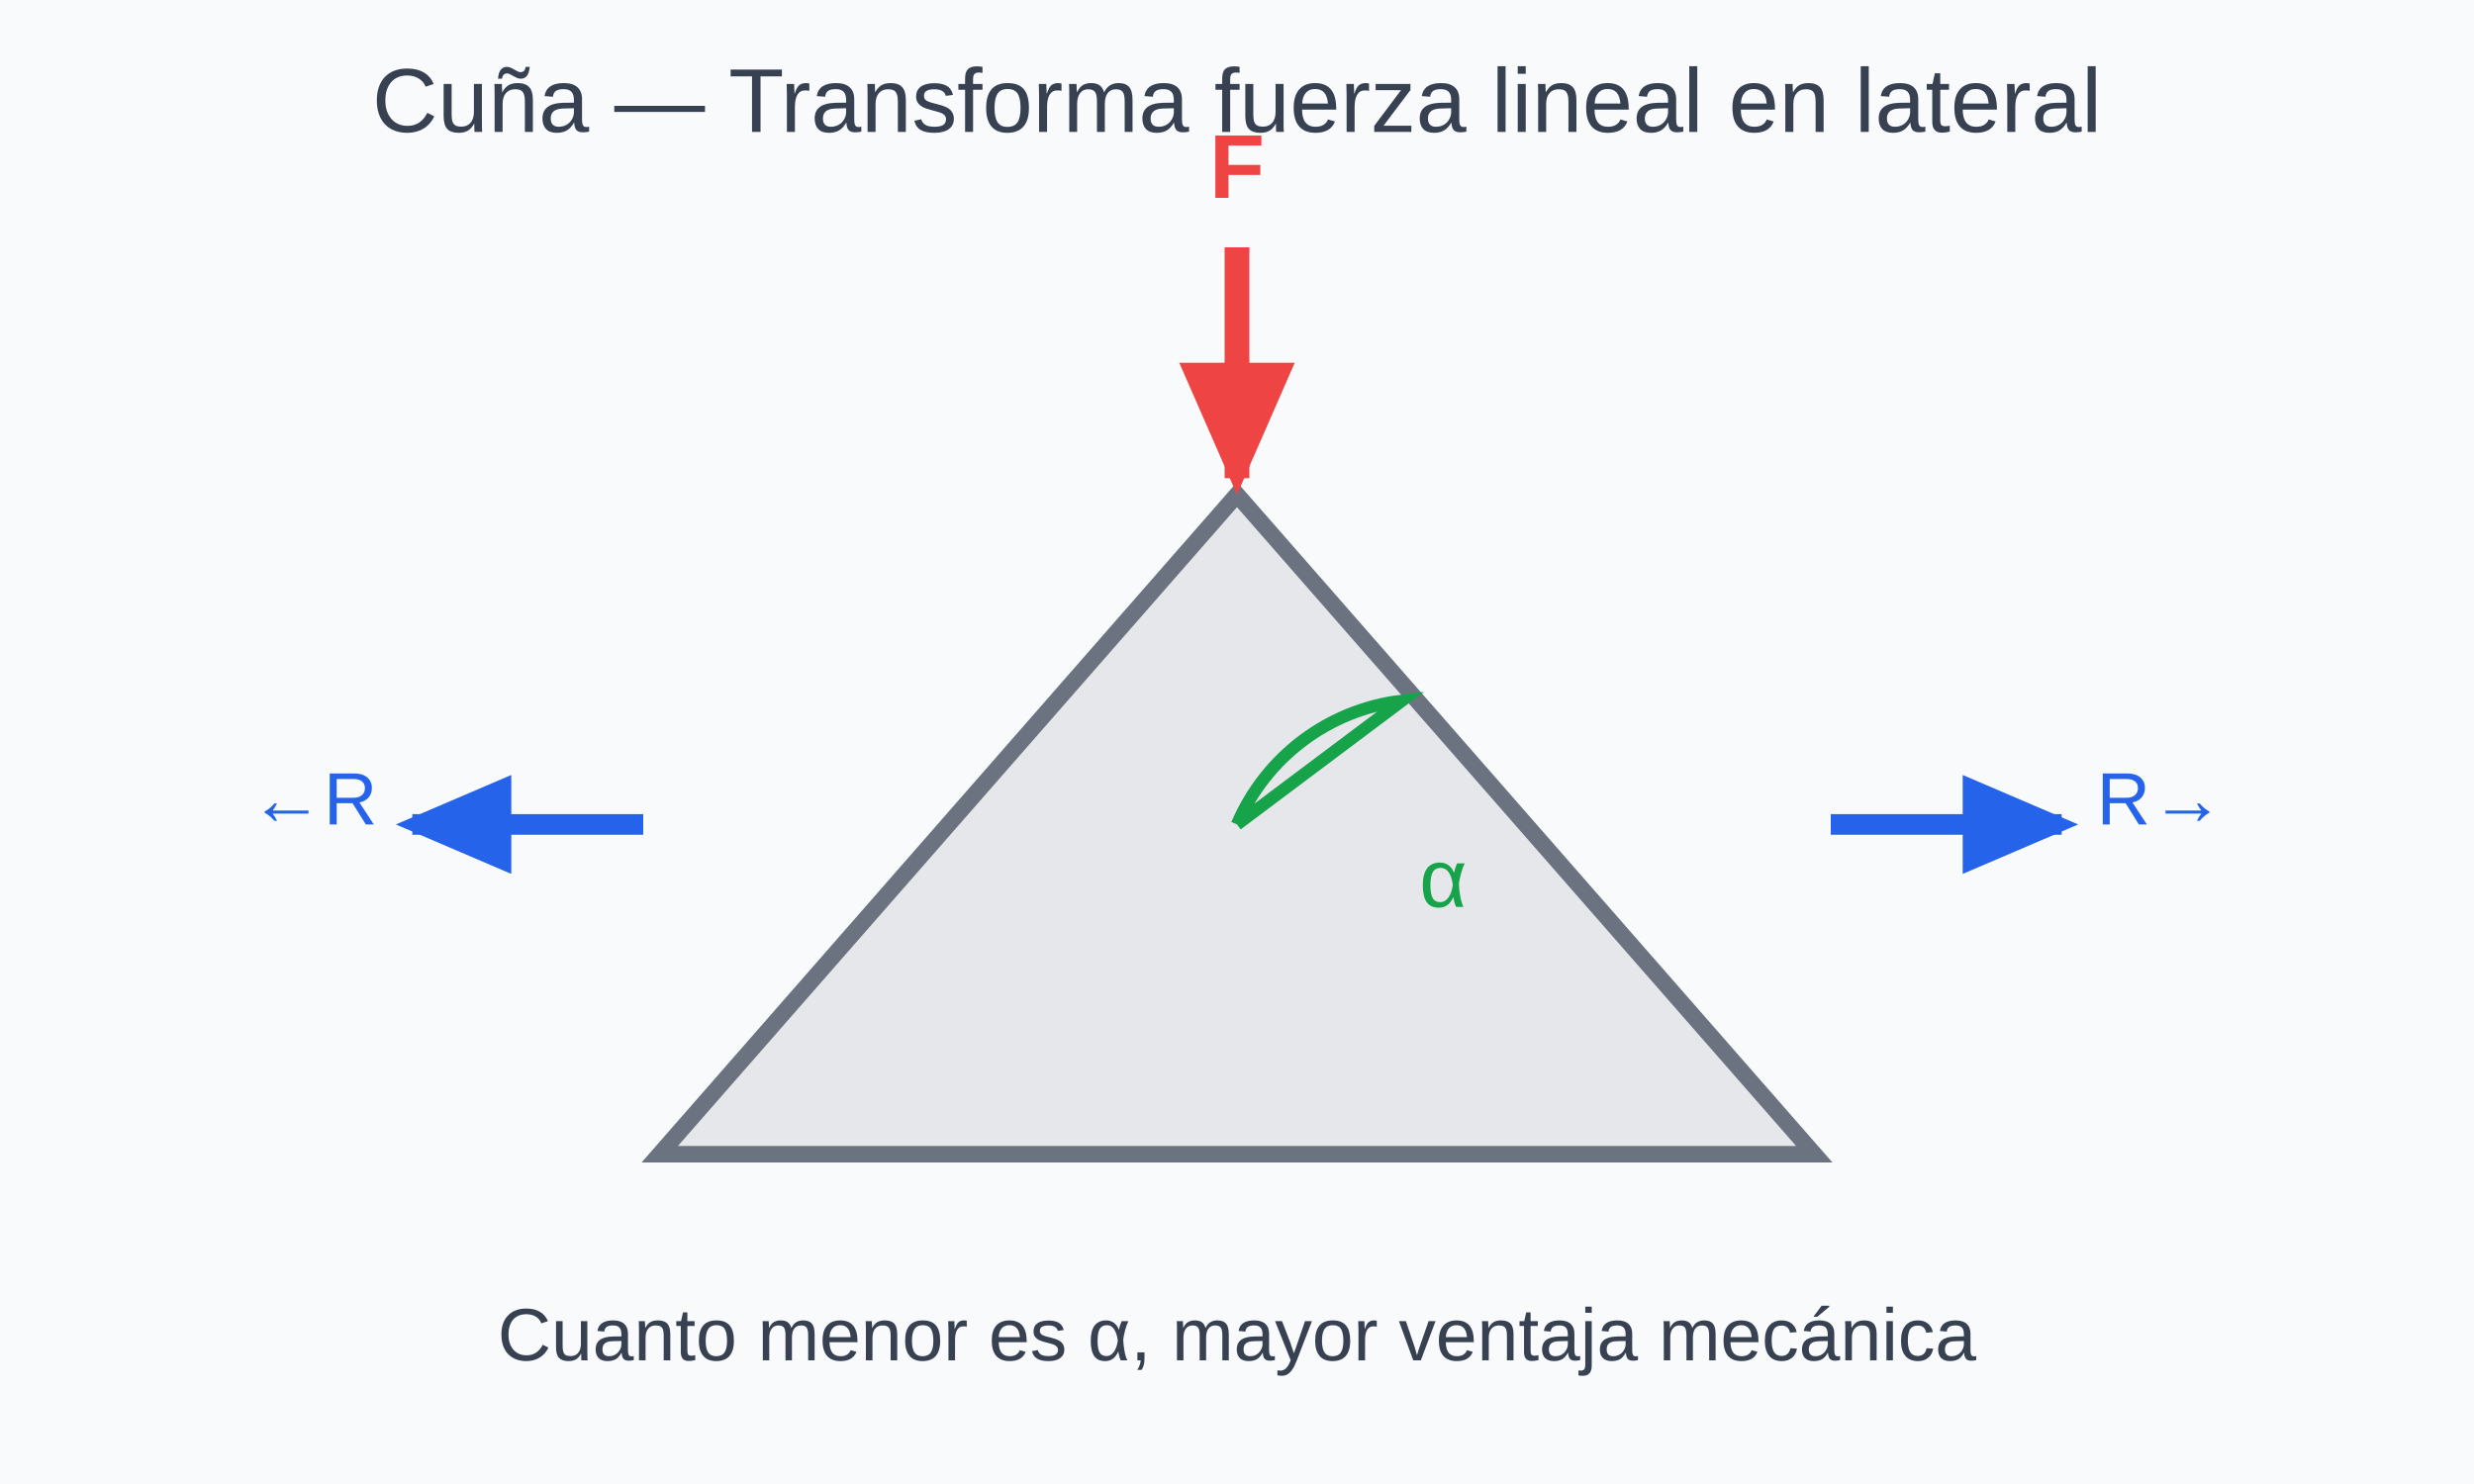
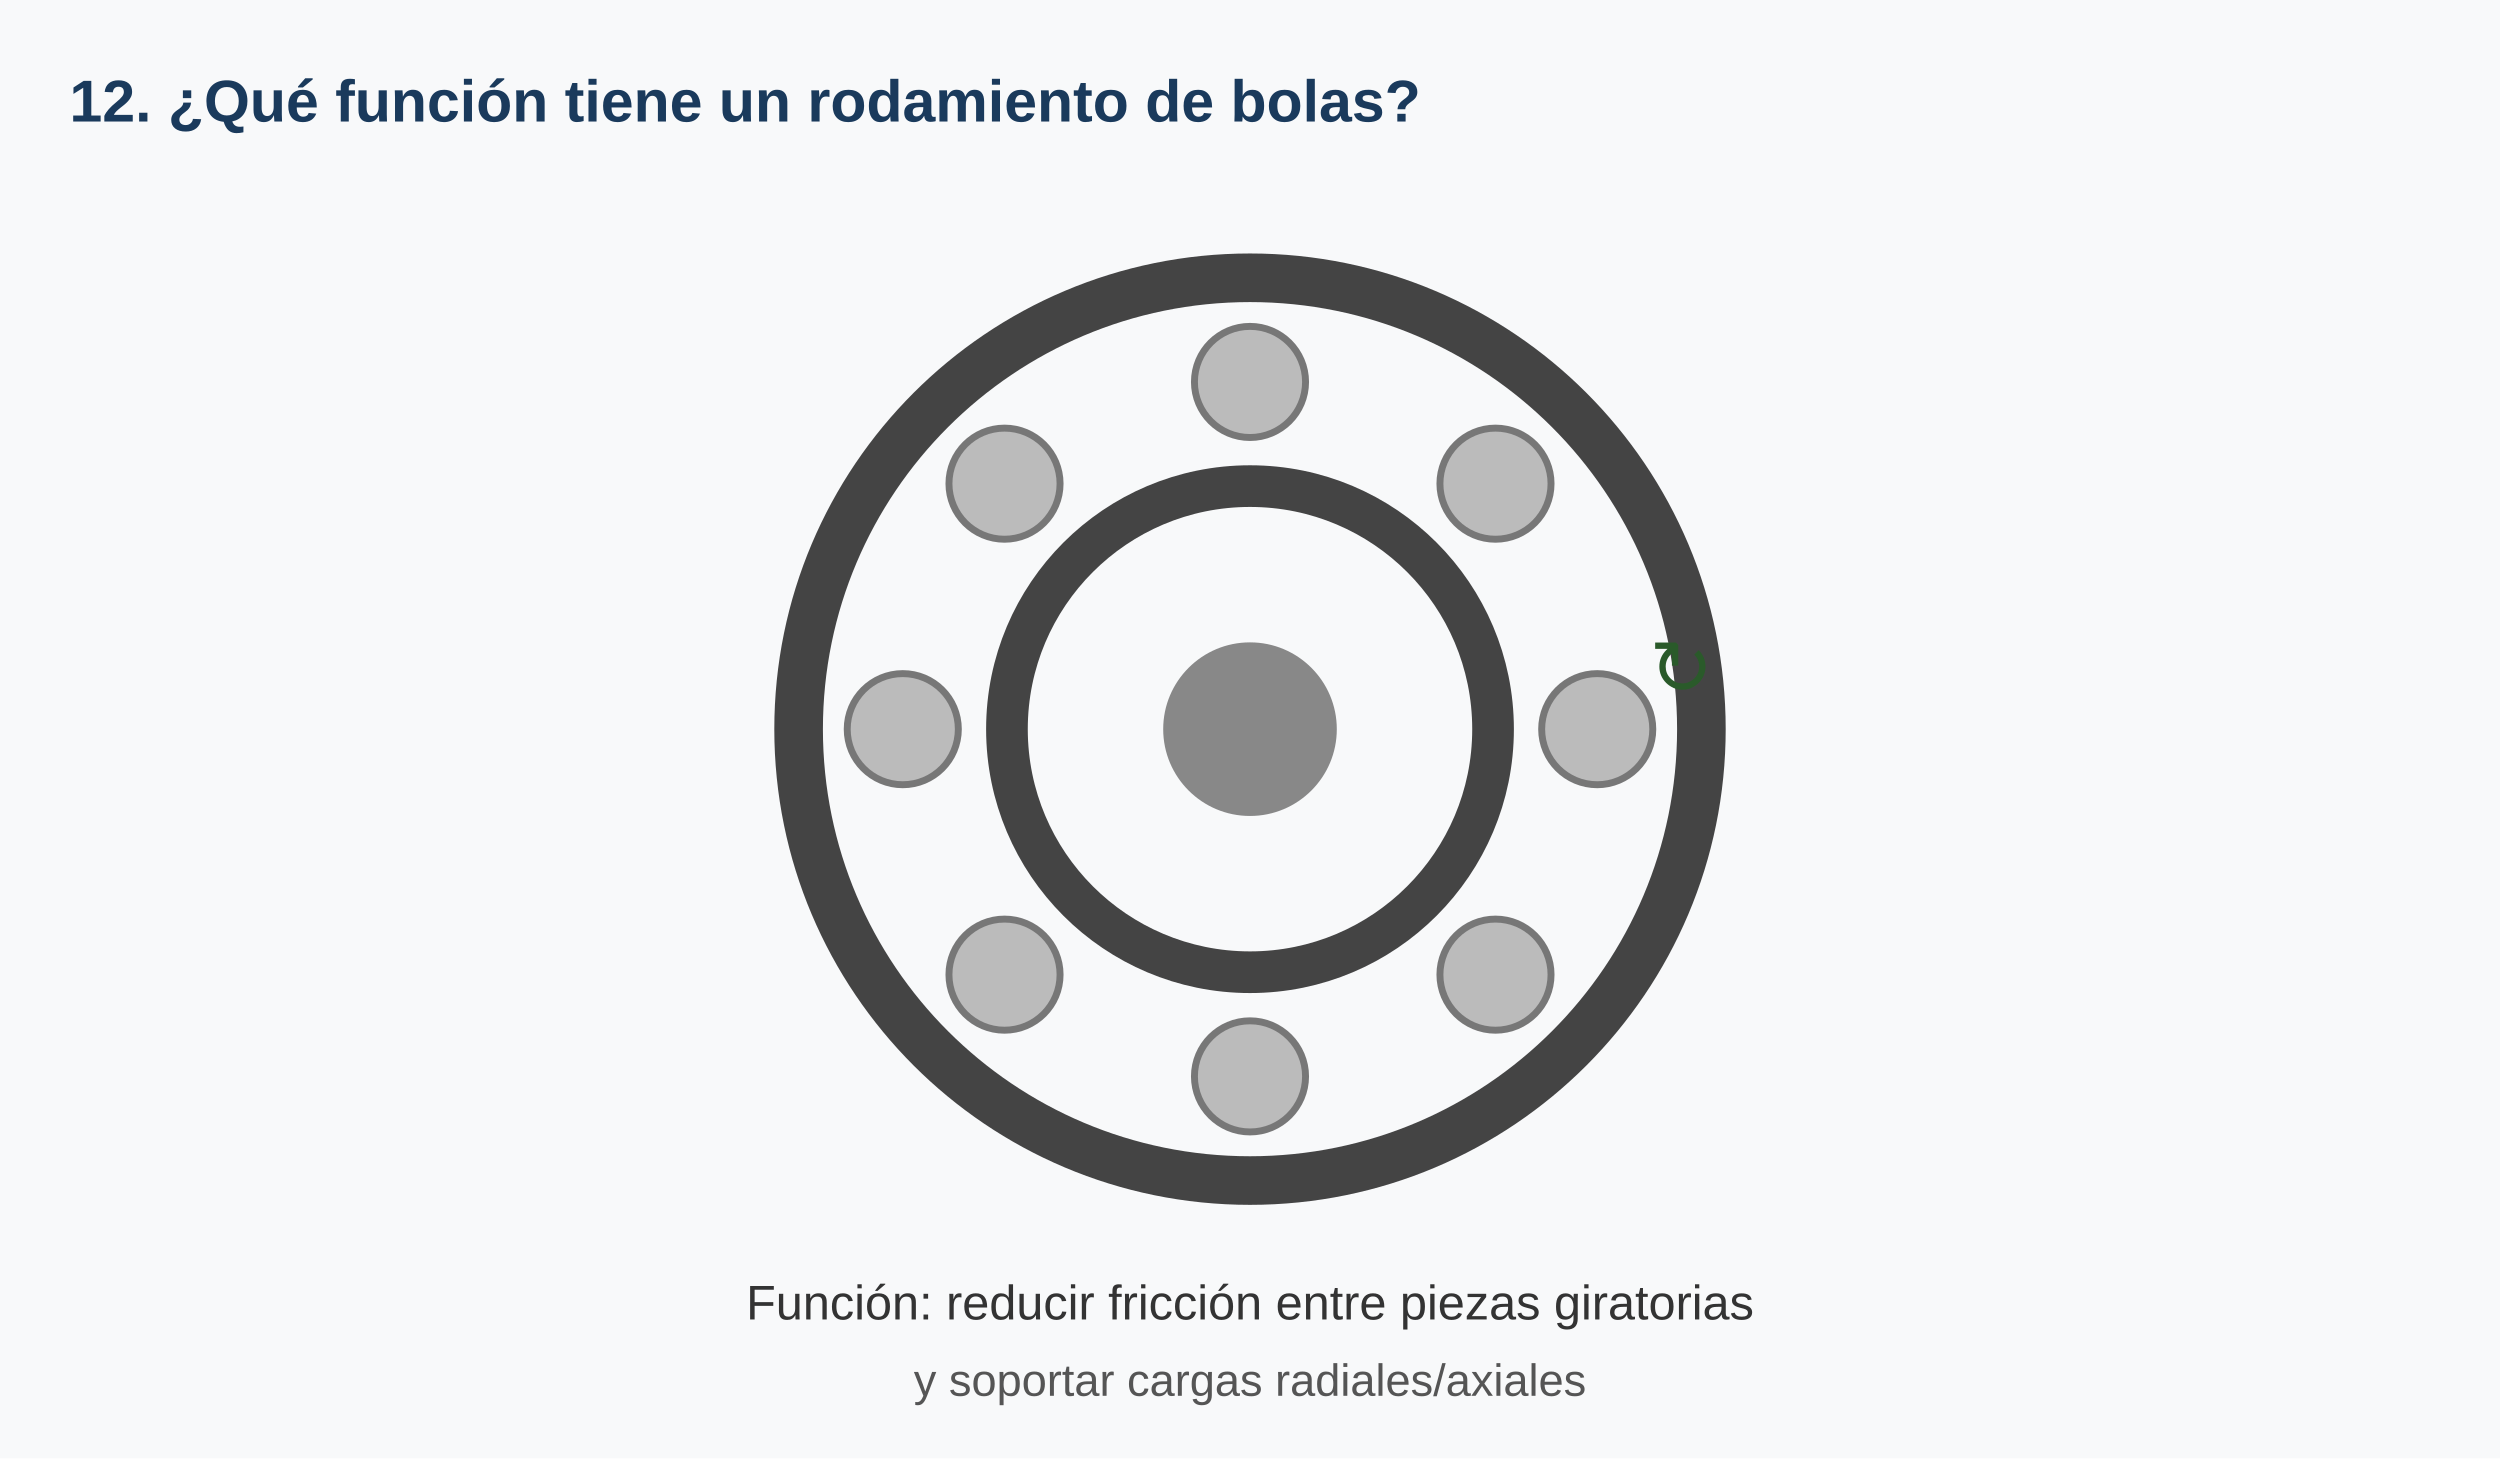
- <svg xmlns="http://www.w3.org/2000/svg" viewBox="0 0 300 180" width="300" height="180">
-   <rect width="300" height="180" fill="#f9fafb" />
-   <text x="150" y="16" text-anchor="middle" font-size="11" fill="#374151" font-family="Arial">Cuña — Transforma fuerza lineal en lateral</text>
-   <polygon points="80,140 220,140 150,60" fill="#e5e7eb" stroke="#6b7280" stroke-width="2" />
-   <line x1="150" y1="30" x2="150" y2="58" stroke="#ef4444" stroke-width="3" />
-   <polygon points="150,60 143,44 157,44" fill="#ef4444" />
-   <text x="150" y="24" text-anchor="middle" font-size="11" font-weight="bold" fill="#ef4444" font-family="Arial">F</text>
-   <line x1="78" y1="100" x2="50" y2="100" stroke="#2563eb" stroke-width="2.5" />
-   <polygon points="48,100 62,94 62,106" fill="#2563eb" />
-   <text x="38" y="100" text-anchor="middle" font-size="9" fill="#2563eb" font-family="Arial">←R</text>
-   <line x1="222" y1="100" x2="250" y2="100" stroke="#2563eb" stroke-width="2.5" />
-   <polygon points="252,100 238,94 238,106" fill="#2563eb" />
-   <text x="262" y="100" text-anchor="middle" font-size="9" fill="#2563eb" font-family="Arial">R→</text>
-   <path d="M 150,100 L 170,85 A 25,25 0 0,0 150,100" fill="none" stroke="#16a34a" stroke-width="1.5" />
-   <text x="175" y="110" text-anchor="middle" font-size="10" fill="#16a34a" font-family="Arial">α</text>
-   <text x="150" y="165" text-anchor="middle" font-size="9" fill="#374151" font-family="Arial">Cuanto menor es α, mayor ventaja mecánica</text>
+ <svg xmlns="http://www.w3.org/2000/svg" width="720" height="420" viewBox="0 0 720 420">
+   <rect width="100%" height="100%" fill="#f8f9fa" />
+   <text x="20" y="35" font-family="Arial" font-size="17" font-weight="700" fill="#1a3a5c">12. ¿Qué función tiene un rodamiento de bolas?</text>
+   <circle cx="360" cy="210" r="130" fill="none" stroke="#444" stroke-width="14" />
+   <circle cx="360" cy="210" r="70" fill="none" stroke="#444" stroke-width="12" />
+   <circle cx="460.0" cy="210.0" r="16" fill="#bbb" stroke="#777" stroke-width="2" />
+   <circle cx="430.7" cy="280.7" r="16" fill="#bbb" stroke="#777" stroke-width="2" />
+   <circle cx="360.0" cy="310.0" r="16" fill="#bbb" stroke="#777" stroke-width="2" />
+   <circle cx="289.3" cy="280.7" r="16" fill="#bbb" stroke="#777" stroke-width="2" />
+   <circle cx="260.0" cy="210.0" r="16" fill="#bbb" stroke="#777" stroke-width="2" />
+   <circle cx="289.3" cy="139.3" r="16" fill="#bbb" stroke="#777" stroke-width="2" />
+   <circle cx="360.0" cy="110.0" r="16" fill="#bbb" stroke="#777" stroke-width="2" />
+   <circle cx="430.7" cy="139.3" r="16" fill="#bbb" stroke="#777" stroke-width="2" />
+   <circle cx="360" cy="210" r="25" fill="#888" />
+   <text x="475" y="200" font-family="Arial" font-size="22" fill="#2a5a2a">↻</text>
+   <text x="360" y="380" font-family="Arial" font-size="14" text-anchor="middle" fill="#333" font-weight="normal">Función: reducir fricción entre piezas giratorias</text>
+   <text x="360" y="402" font-family="Arial" font-size="13" text-anchor="middle" fill="#555" font-weight="normal">y soportar cargas radiales/axiales</text>
</svg>
